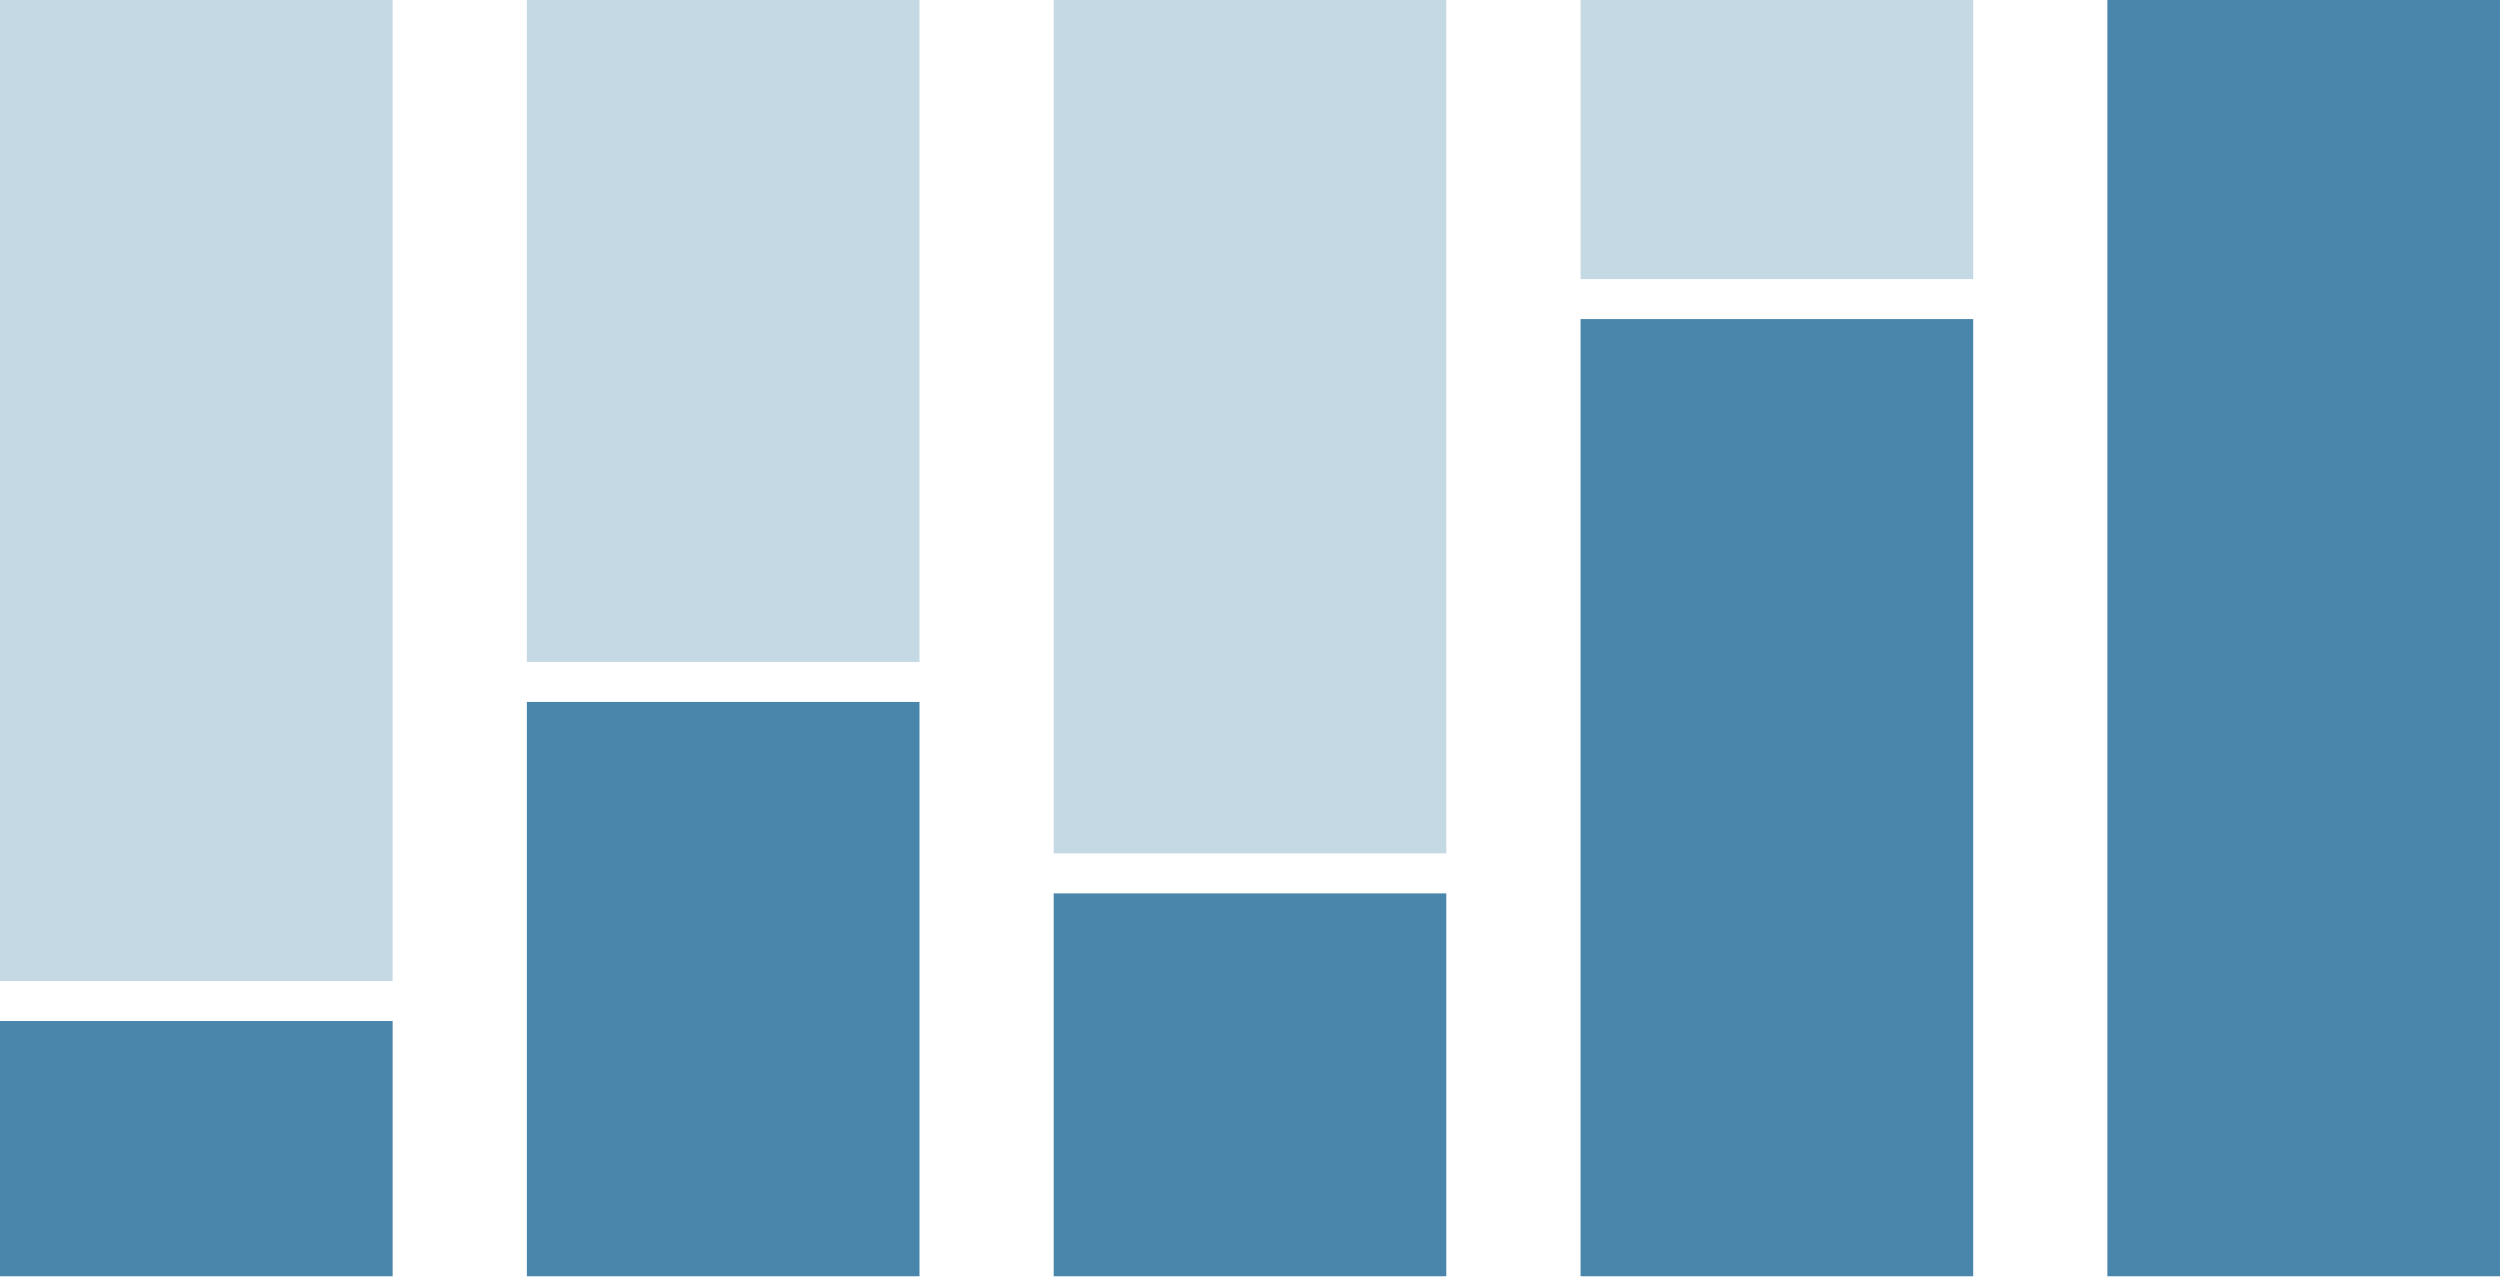
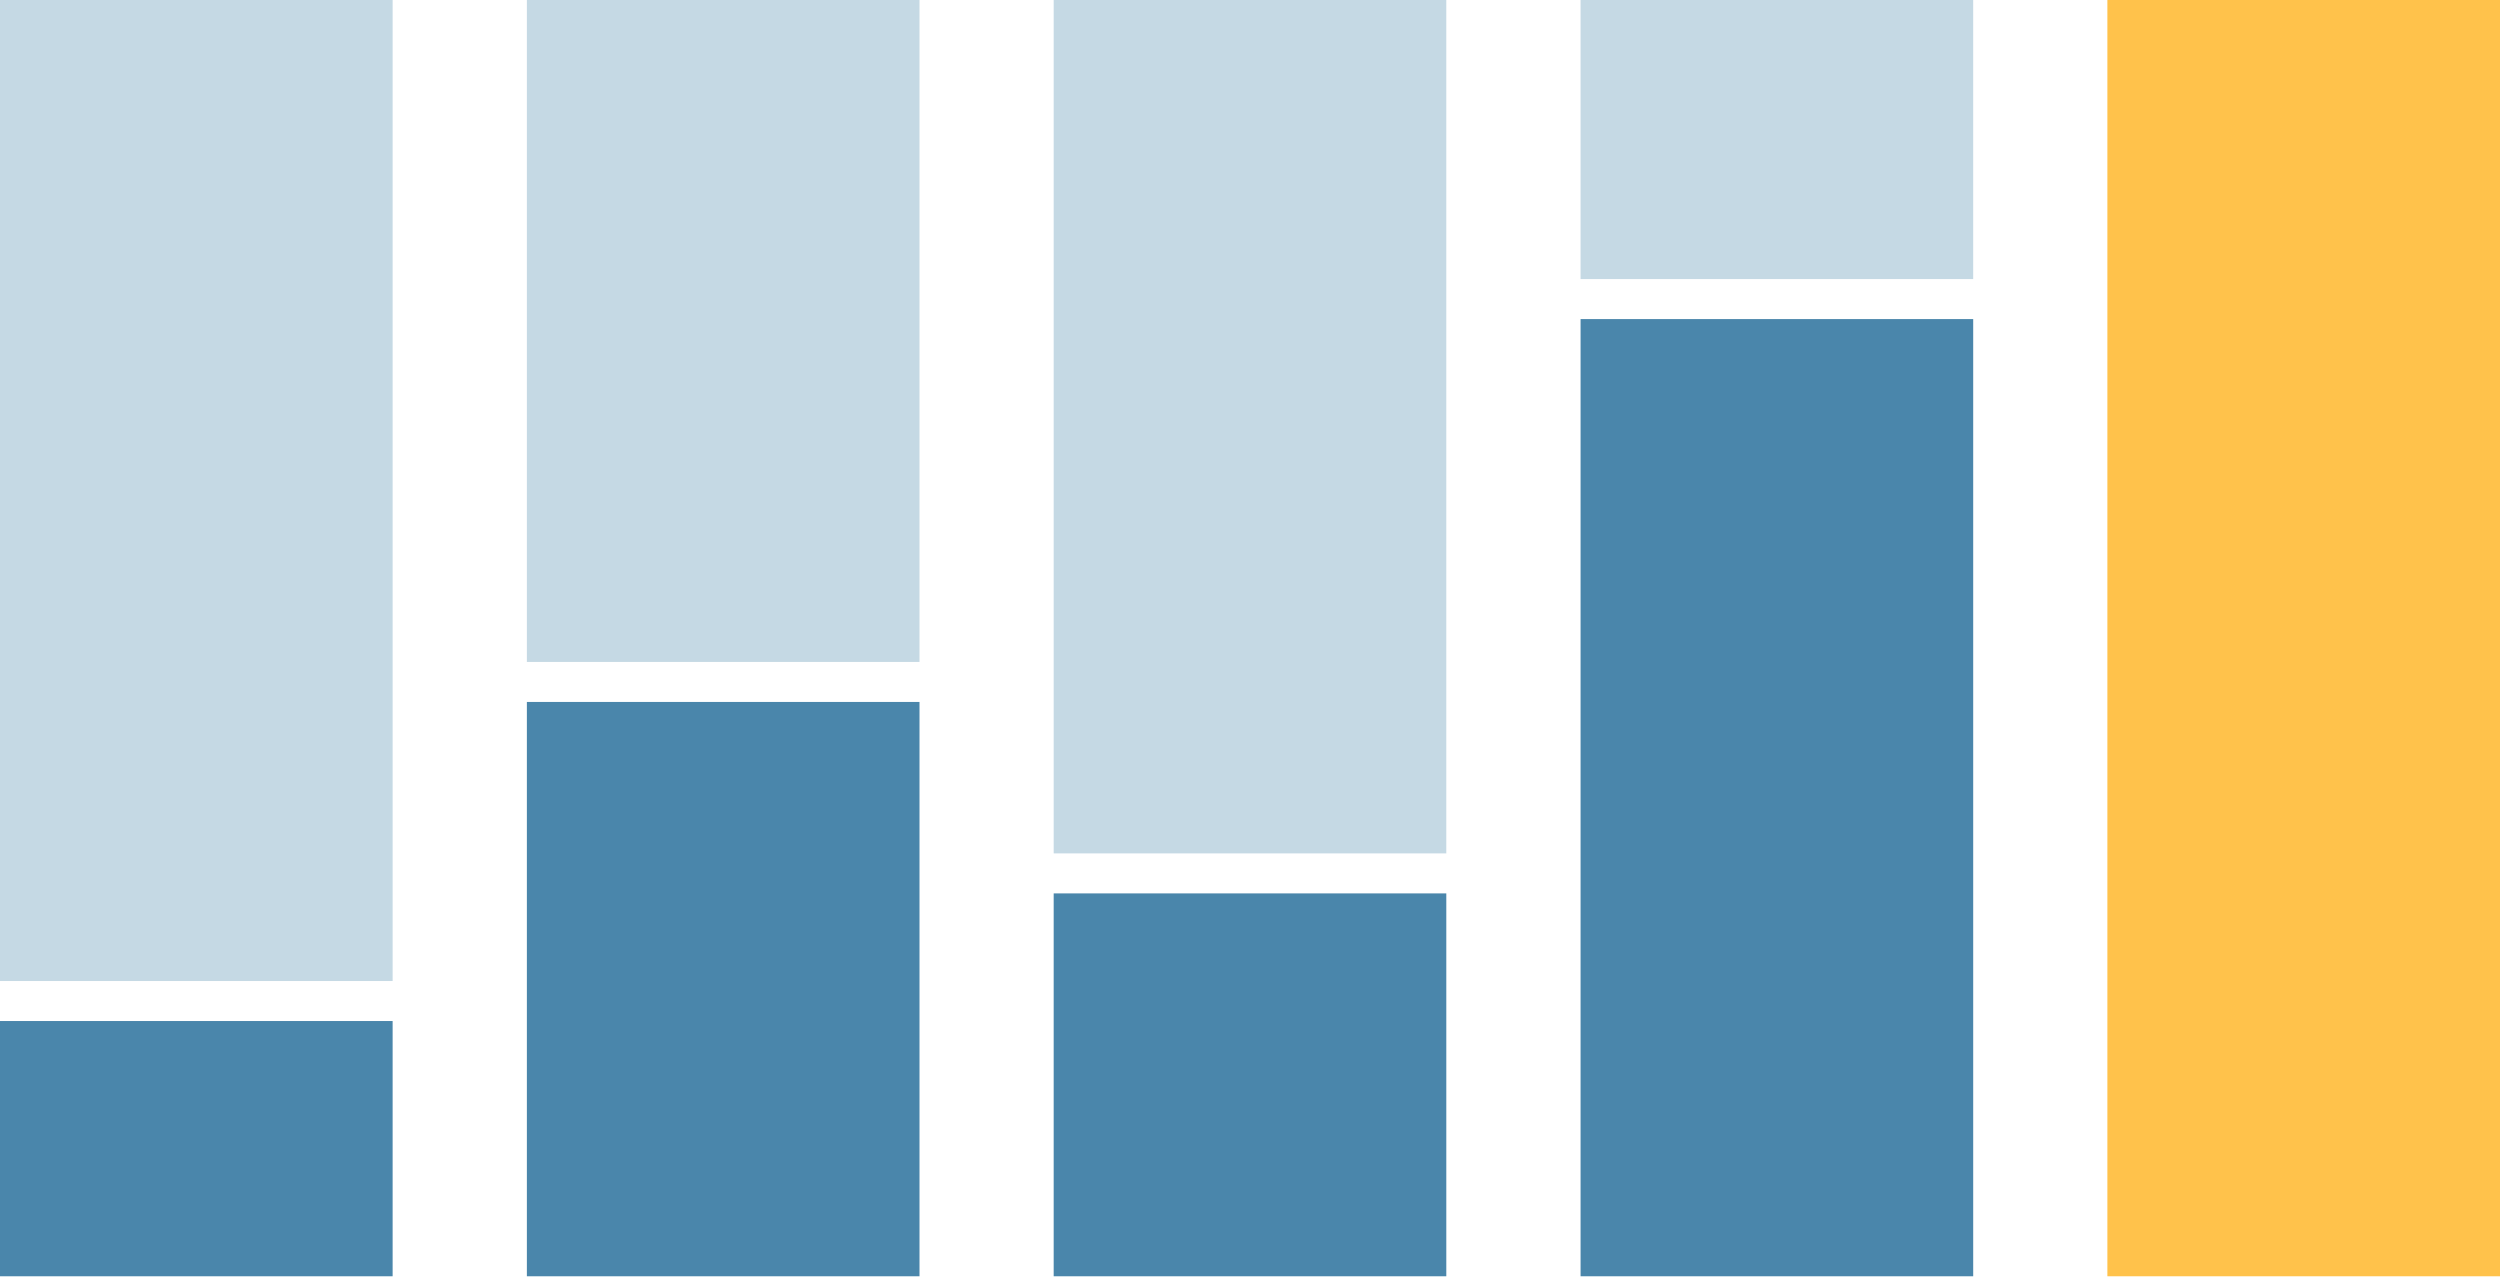
<svg xmlns="http://www.w3.org/2000/svg" width="100" height="51.051" viewBox="0 24.474 100 51.051">
  <g fill="#4a86ab">
    <rect x="0" y="24.474" width="15.705" height="39.241" fill-opacity="0.32" />
    <rect x="0" y="65.315" width="15.705" height="10.210" />
    <rect x="21.075" y="24.474" width="15.705" height="26.478" fill-opacity="0.32" />
    <rect x="21.075" y="52.552" width="15.705" height="22.973" />
    <rect x="42.147" y="24.474" width="15.705" height="34.136" fill-opacity="0.32" />
    <rect x="42.147" y="60.210" width="15.705" height="15.315" />
    <rect x="63.223" y="24.474" width="15.705" height="11.163" fill-opacity="0.32" />
    <rect x="63.223" y="37.237" width="15.705" height="38.288" />
-     <rect x="84.295" y="24.474" width="15.705" height="51.051" />
+     <rect x="84.295" y="24.474" width="15.705" height="51.051" fill="#FFC24B" />
  </g>
</svg>
